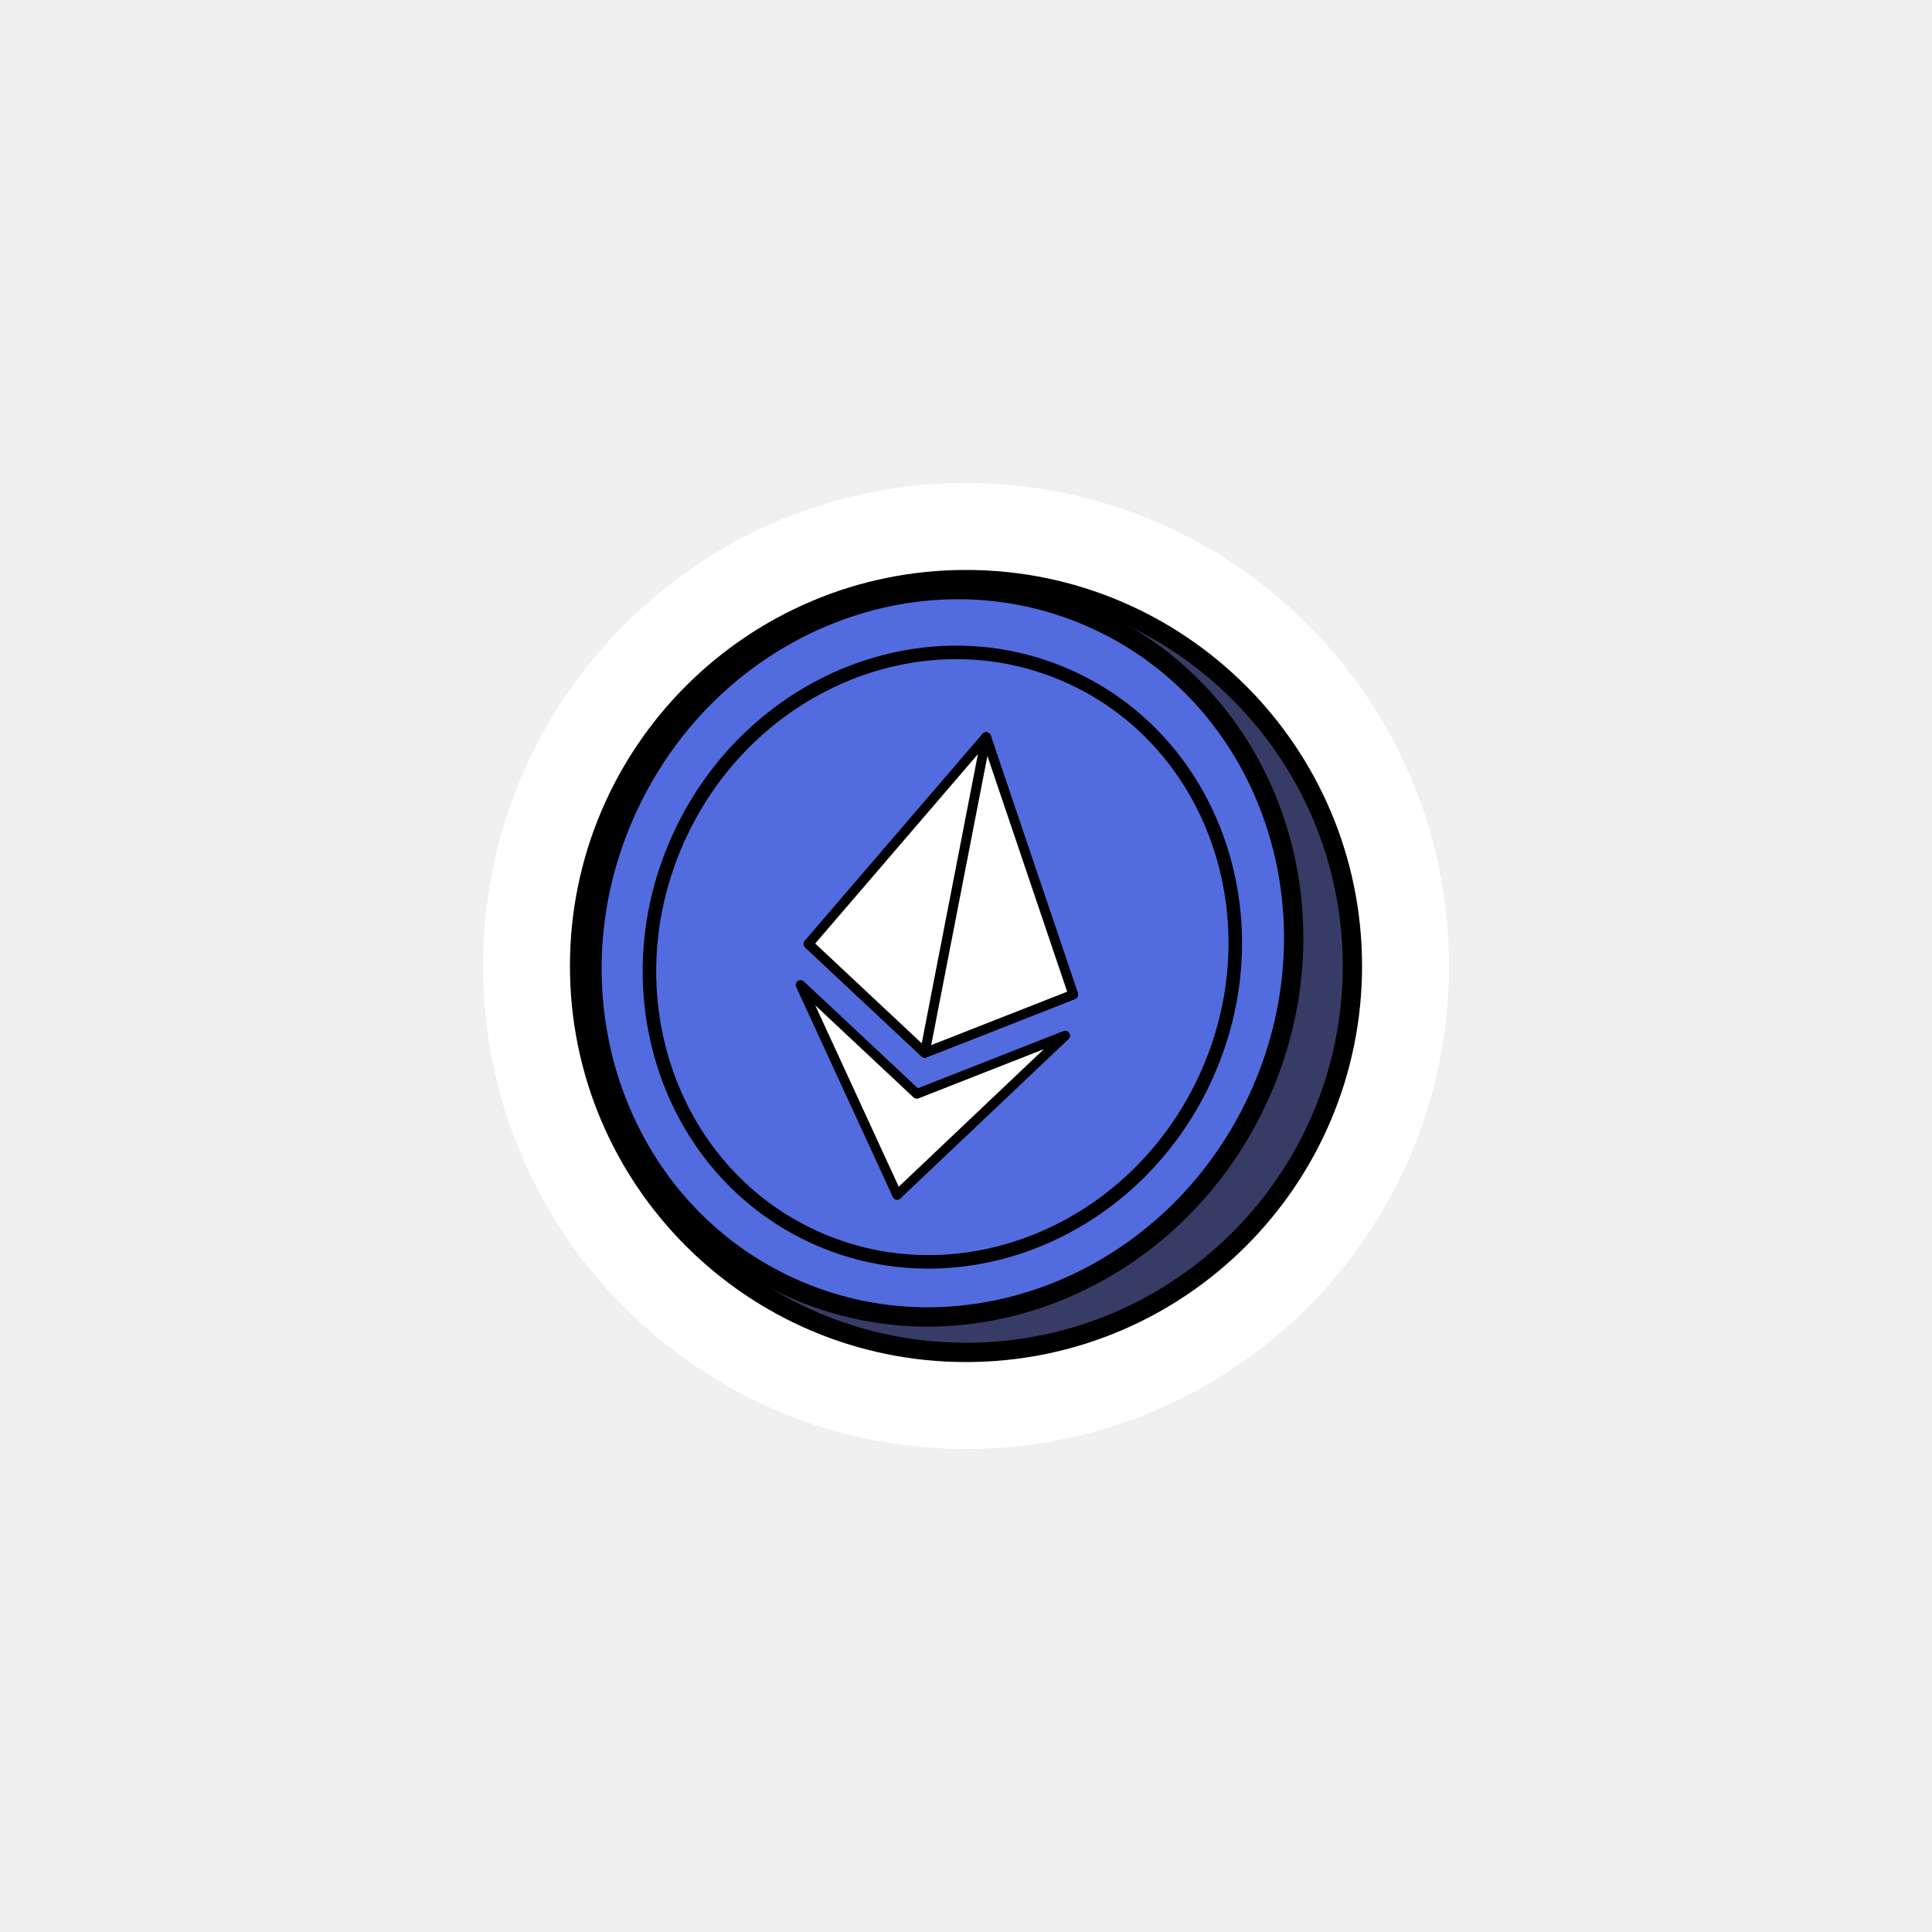
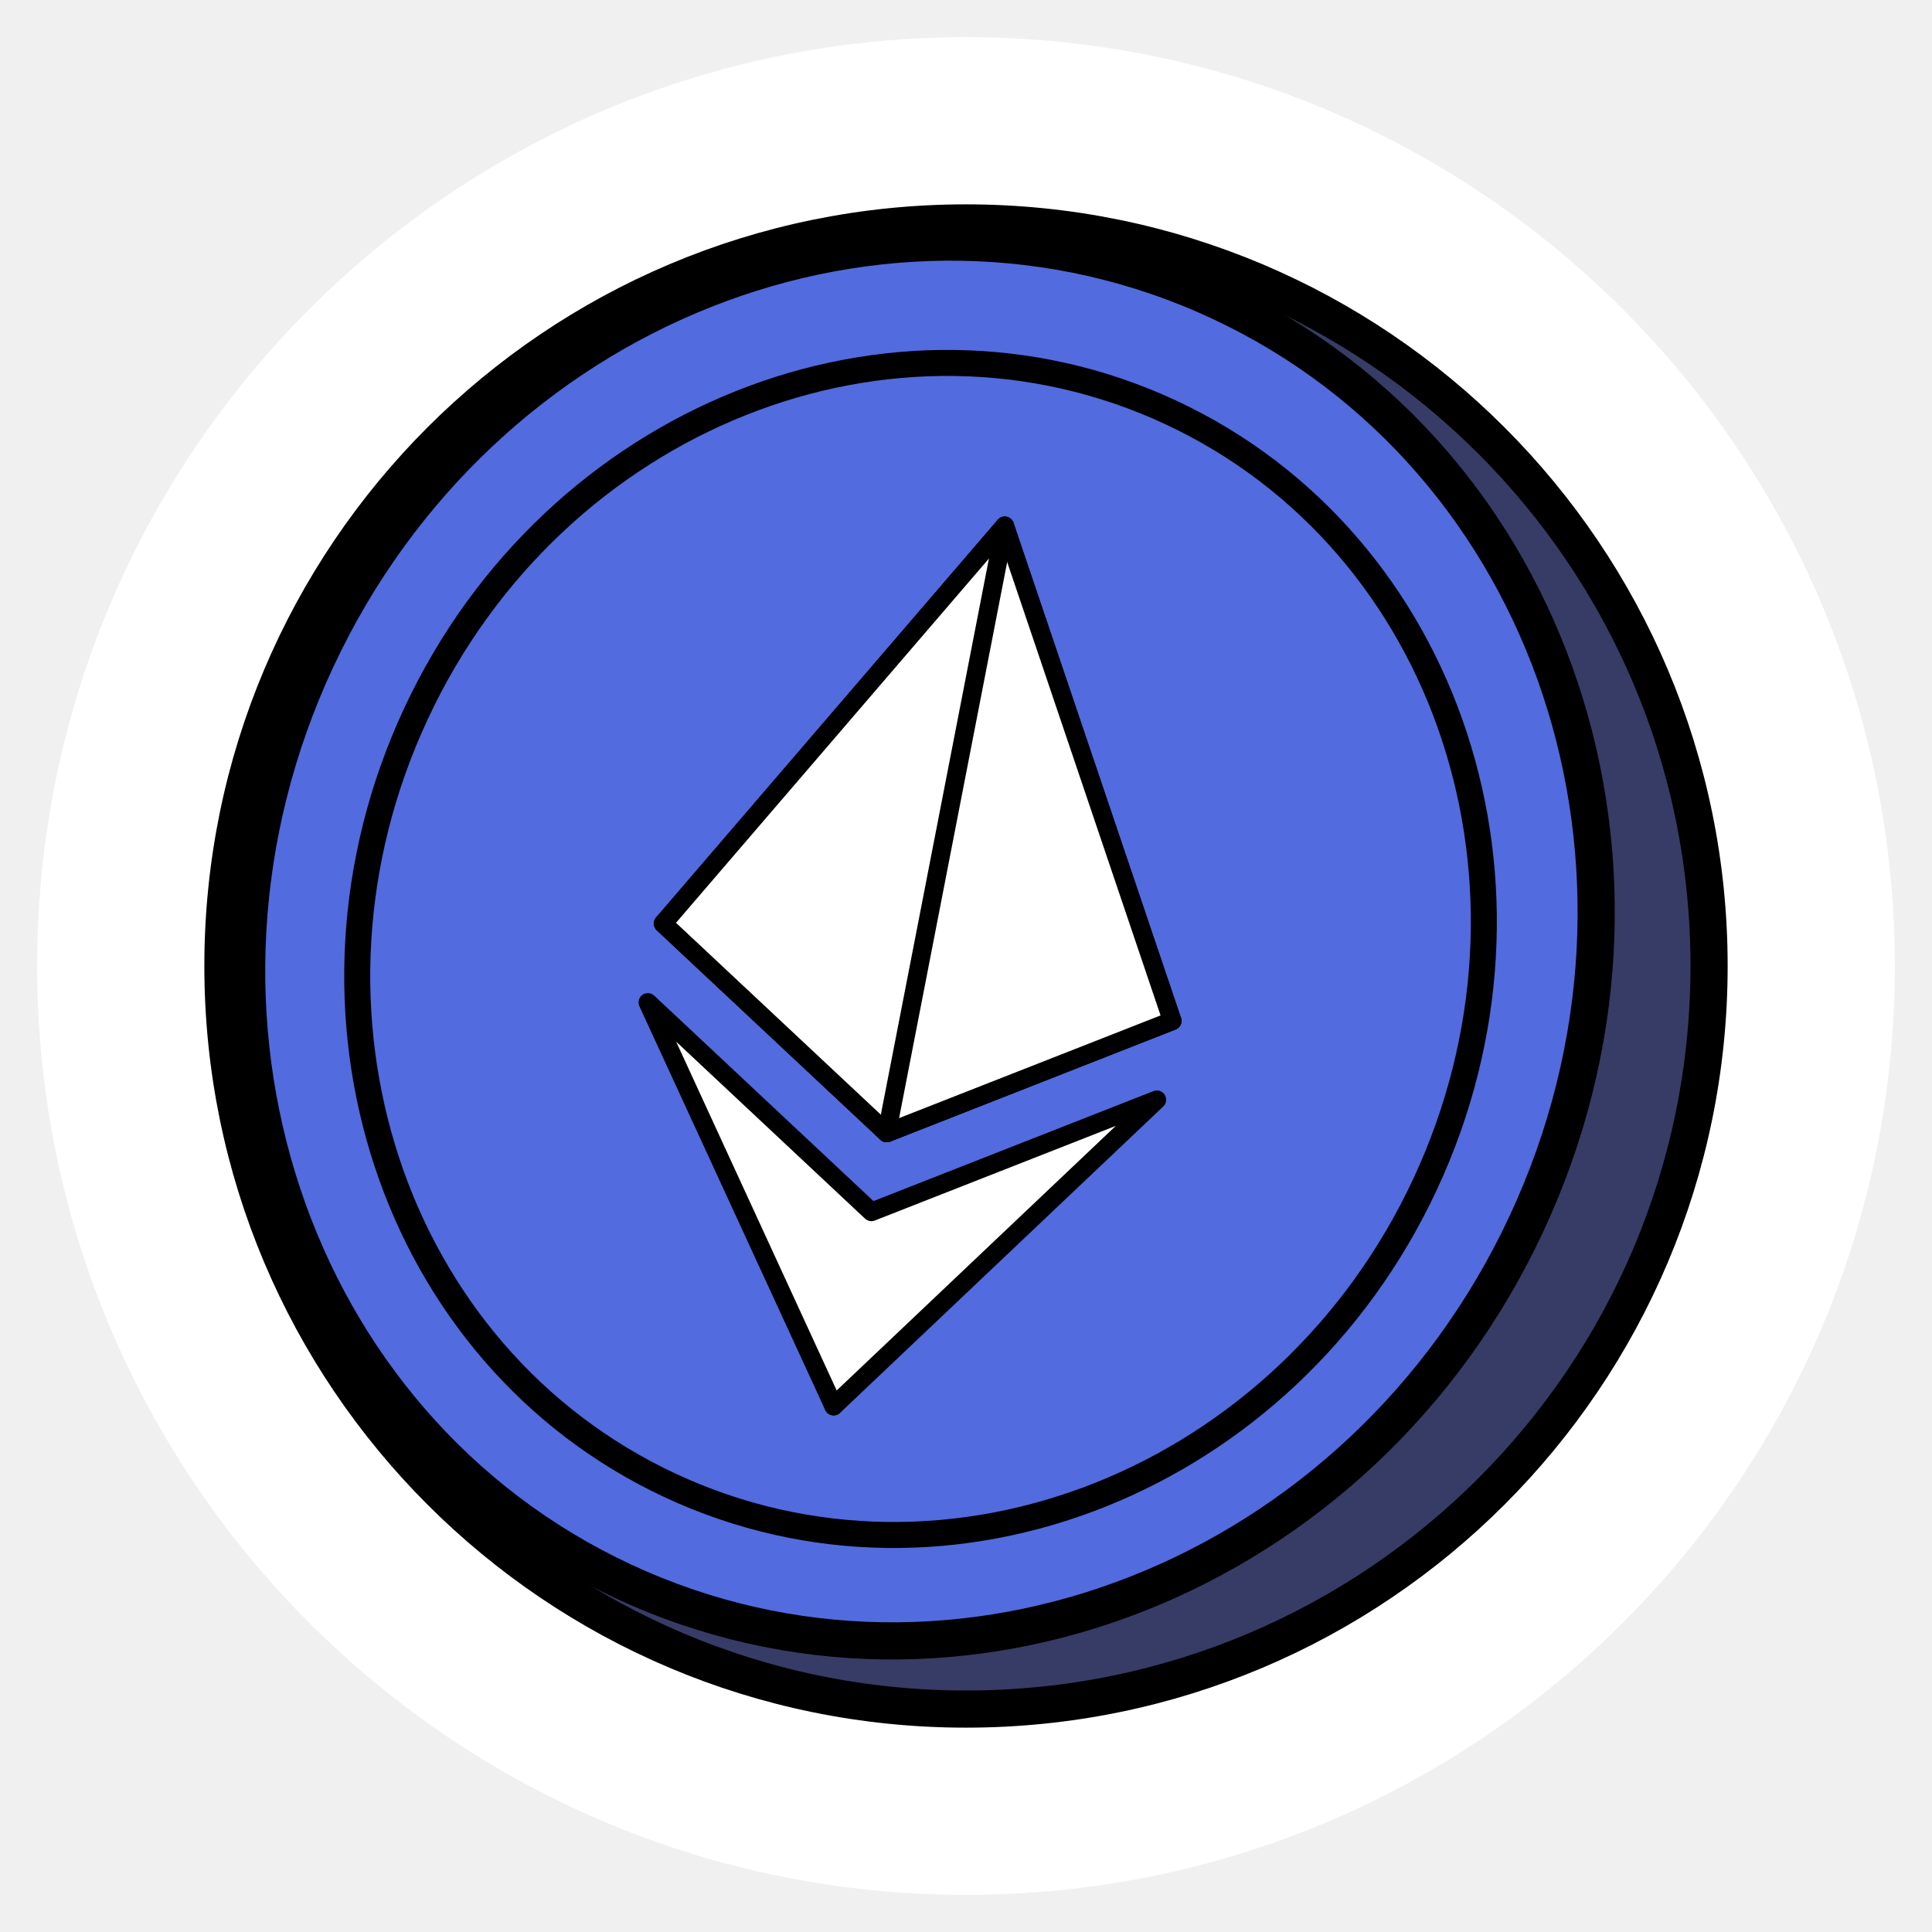
- <svg xmlns="http://www.w3.org/2000/svg" id="_Слой_1" data-name="Слой_1" version="1.1" viewBox="0 0 1000 1000">
+ <svg xmlns="http://www.w3.org/2000/svg" id="_Слой_1" data-name="Слой_1" version="1.1" viewBox="240 240 520 520">
  <defs>
    <style>
      .st0 {
        stroke-linecap: round;
        stroke-linejoin: round;
        stroke-width: 5px;
      }

      .st0, .st1 {
        fill: #fff;
      }

      .st0, .st2, .st3, .st4 {
        stroke: #000;
      }

      .st2 {
        stroke-width: 10px;
      }

      .st2, .st4 {
        fill: #526bdf;
        stroke-miterlimit: 4;
      }

      .st3 {
        fill: #373c66;
        stroke-width: 10px;
      }

      .st4 {
        stroke-width: 7px;
      }
    </style>
  </defs>
  <g>
    <circle id="svg_4" class="st1" cx="500" cy="500" r="250" />
    <circle id="svg_5" class="st3" cx="500" cy="500" r="200" />
    <ellipse id="svg_6" class="st2" cx="488.01" cy="493.41" rx="190" ry="179.69" transform="translate(-165.42 727.17) rotate(-65)" />
    <ellipse id="svg_7" class="st4" cx="487.77" cy="495.42" rx="159.35" ry="149.84" transform="translate(-167.38 728.11) rotate(-65)" />
  </g>
  <g id="Ethereum_x2C__crypto_x2C__cryptocurrency">
    <g>
      <polygon class="st0" points="510.43 381.54 418.49 488.56 478.67 544.93 555.5 514.76 510.43 381.54" />
      <line class="st0" x1="464.38" y1="618.46" x2="474.54" y2="566.18" />
      <polygon class="st0" points="464.38 618.46 414.37 509.8 474.54 566.18 551.37 536 464.38 618.46" />
      <polygon class="st0" points="493.28 469.77 418.49 488.56 478.67 544.93 555.5 514.76 493.28 469.77" />
      <line class="st0" x1="510.43" y1="381.54" x2="478.67" y2="544.93" />
      <polygon class="st0" points="510.43 381.54 418.49 488.56 478.67 544.93 555.5 514.76 510.43 381.54" />
    </g>
  </g>
  <line class="st0" x1="510.43" y1="381.54" x2="478.67" y2="544.93" />
</svg>
